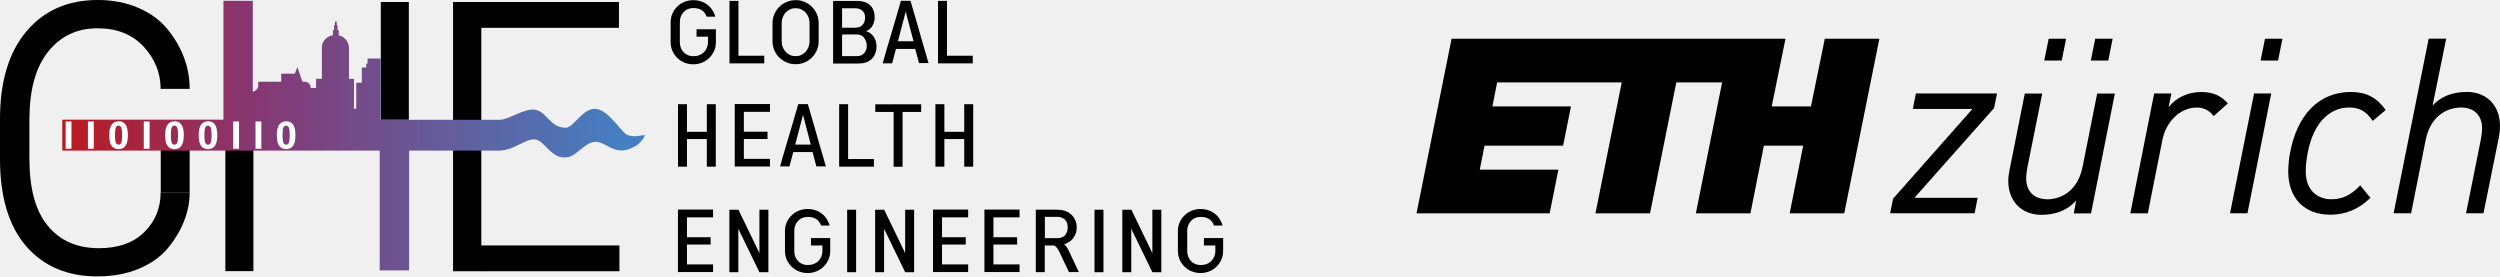
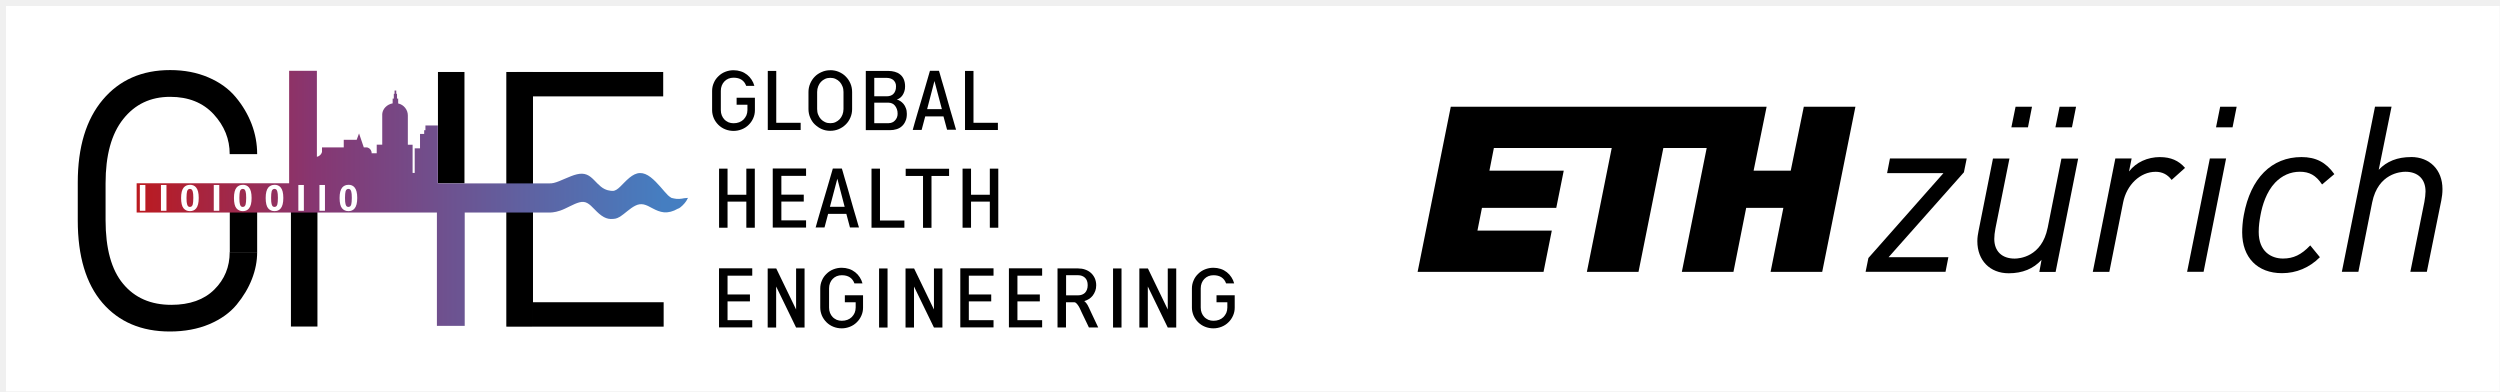
- <svg xmlns="http://www.w3.org/2000/svg" id="Layer_1" data-name="Layer 1" viewBox="0 0 471.9 52.17">
-   <defs>
-     <style>
+ <svg xmlns="http://www.w3.org/2000/svg" id="Layer_1" data-name="Layer 1" viewBox="0 0 498.9 78.17" version="1.1" width="498.9" height="78.17">
+   <defs id="defs3">
+     <style id="style1">
      .cls-1 {
        fill: url(#linear-gradient);
      }

      .cls-1, .cls-2, .cls-3 {
        stroke-width: 0px;
      }

      .cls-4 {
        isolation: isolate;
      }

      .cls-3 {
        fill: #fff;
      }
    </style>
-     <linearGradient id="linear-gradient" x1="556.59" y1="281.84" x2="1188.65" y2="281.84" gradientTransform="translate(-85.15 -256.24) scale(.17 1)" gradientUnits="userSpaceOnUse">
-       <stop offset="0" stop-color="#bf181a" />
-       <stop offset=".35" stop-color="#873671" />
-       <stop offset="1" stop-color="#457ec1" />
+     <linearGradient id="linear-gradient" x1="556.59" y1="281.84" x2="1188.65" y2="281.84" gradientTransform="matrix(0.17,0,0,1,-85.15,-256.24)" gradientUnits="userSpaceOnUse">
+       <stop offset="0" stop-color="#bf181a" id="stop1" />
+       <stop offset=".35" stop-color="#873671" id="stop2" />
+       <stop offset="1" stop-color="#457ec1" id="stop3" />
    </linearGradient>
  </defs>
-   <g>
-     <g>
-       <path class="cls-2" d="M393.11,31.48c-1.18,5.84-5.69,6.14-6.58,6.14-2.55,0-4.07-1.47-4.07-3.93,0-.56.08-1.33.23-2.09l2.79-13.9v-.05s-3.28,0-3.28,0l-2.84,14.25-.04.2c-.12.64-.24,1.25-.24,2.05,0,3.83,2.51,6.4,6.26,6.4,2.74,0,4.94-.9,6.55-2.68l-.43,2.35v.06s3.24,0,3.24,0l4.49-22.57v-.05s-3.33,0-3.33,0l-2.75,13.84Z" />
-       <path class="cls-2" d="M415.57,17.36c-2.55,0-4.8,1.04-6.22,2.87l.51-2.54v-.05s-3.24,0-3.24,0l-4.49,22.57v.06s3.29,0,3.29,0l2.75-13.84c.7-3.55,3.43-6.13,6.49-6.13,1.31,0,2.35.52,3.16,1.58l.03.04,2.68-2.4-.03-.03c-1.24-1.43-2.85-2.12-4.93-2.12Z" />
-       <polygon class="cls-2" points="361.08 20.51 361.08 20.56 372.32 20.56 357.35 37.49 357.34 37.5 356.78 40.26 372.73 40.26 373.3 37.34 361.37 37.34 376.39 20.41 376.4 20.4 376.96 17.64 361.64 17.64 361.08 20.51" />
-       <polygon class="cls-2" points="420.95 40.21 420.93 40.26 424.23 40.26 428.72 17.64 425.48 17.64 420.95 40.21" />
-       <path class="cls-2" d="M465.63,17.36c-2.71,0-4.83.83-6.45,2.54l2.56-12.6h-3.3l-6.62,32.96h3.3l2.75-13.84c1.18-5.84,5.73-6.13,6.63-6.13,2.52,0,4.02,1.47,4.02,3.93,0,.56-.09,1.32-.23,2.09l-2.8,13.95h3.29l2.89-14.26c.14-.76.23-1.4.23-2.25,0-3.83-2.53-6.4-6.27-6.4Z" />
-       <path class="cls-2" d="M443.78,17.36c-5.98,0-10.17,4.21-11.52,11.55-.24,1.23-.33,2.6-.33,3.48,0,5.02,3.05,8.14,7.95,8.14,2.85,0,5.46-1.09,7.53-3.16l.03-.03-1.9-2.32-.03-.04-.03.04c-1.75,1.84-3.32,2.59-5.41,2.59-2.34,0-4.84-1.39-4.84-5.3,0-1.22.15-2.24.36-3.38.35-1.92,1.15-4.6,2.91-6.46,1.4-1.45,3.07-2.18,4.95-2.18s3.19.7,4.39,2.49l.03.05,2.42-2.04.03-.03-.03-.04c-1.65-2.32-3.67-3.36-6.53-3.36Z" />
-       <polygon class="cls-2" points="426.71 11.43 430.01 11.43 430.83 7.31 427.54 7.31 426.71 11.43" />
-       <polygon class="cls-2" points="394.66 11.43 397.96 11.43 398.78 7.31 395.5 7.31 394.66 11.43" />
-       <polygon class="cls-2" points="385.87 11.43 389.18 11.43 389.99 7.31 386.71 7.31 385.87 11.43" />
+   <rect style="fill:#ffffff;stroke:#ffffff;stroke-width:3.906" id="rect47" width="493.735" height="72.99" x="3.15" y="3.15" />
+   <g id="g9" transform="translate(15.5187,13.98415)">
+     <g id="g8">
+       <path class="cls-2" d="m 393.11,31.48 c -1.18,5.84 -5.69,6.14 -6.58,6.14 -2.55,0 -4.07,-1.47 -4.07,-3.93 0,-0.56 0.08,-1.33 0.23,-2.09 l 2.79,-13.9 v -0.05 c 0,0 -3.28,0 -3.28,0 l -2.84,14.25 -0.04,0.2 c -0.12,0.64 -0.24,1.25 -0.24,2.05 0,3.83 2.51,6.4 6.26,6.4 2.74,0 4.94,-0.9 6.55,-2.68 l -0.43,2.35 v 0.06 c 0,0 3.24,0 3.24,0 l 4.49,-22.57 v -0.05 c 0,0 -3.33,0 -3.33,0 l -2.75,13.84 z" id="path3" style="stroke-width:0px" />
+       <path class="cls-2" d="m 415.57,17.36 c -2.55,0 -4.8,1.04 -6.22,2.87 l 0.51,-2.54 v -0.05 c 0,0 -3.24,0 -3.24,0 l -4.49,22.57 v 0.06 c 0,0 3.29,0 3.29,0 l 2.75,-13.84 c 0.7,-3.55 3.43,-6.13 6.49,-6.13 1.31,0 2.35,0.52 3.16,1.58 l 0.03,0.04 2.68,-2.4 -0.03,-0.03 c -1.24,-1.43 -2.85,-2.12 -4.93,-2.12 z" id="path4" style="stroke-width:0px" />
+       <polygon class="cls-2" points="376.39,20.41 376.4,20.4 376.96,17.64 361.64,17.64 361.08,20.51 361.08,20.56 372.32,20.56 357.35,37.49 357.34,37.5 356.78,40.26 372.73,40.26 373.3,37.34 361.37,37.34 " id="polygon4" style="stroke-width:0px" />
+       <polygon class="cls-2" points="424.23,40.26 428.72,17.64 425.48,17.64 420.95,40.21 420.93,40.26 " id="polygon5" style="stroke-width:0px" />
+       <path class="cls-2" d="m 465.63,17.36 c -2.71,0 -4.83,0.83 -6.45,2.54 l 2.56,-12.6 h -3.3 l -6.62,32.96 h 3.3 l 2.75,-13.84 c 1.18,-5.84 5.73,-6.13 6.63,-6.13 2.52,0 4.02,1.47 4.02,3.93 0,0.56 -0.09,1.32 -0.23,2.09 l -2.8,13.95 h 3.29 L 471.67,26 c 0.14,-0.76 0.23,-1.4 0.23,-2.25 0,-3.83 -2.53,-6.4 -6.27,-6.4 z" id="path5" style="stroke-width:0px" />
+       <path class="cls-2" d="m 443.78,17.36 c -5.98,0 -10.17,4.21 -11.52,11.55 -0.24,1.23 -0.33,2.6 -0.33,3.48 0,5.02 3.05,8.14 7.95,8.14 2.85,0 5.46,-1.09 7.53,-3.16 l 0.03,-0.03 -1.9,-2.32 -0.03,-0.04 -0.03,0.04 c -1.75,1.84 -3.32,2.59 -5.41,2.59 -2.34,0 -4.84,-1.39 -4.84,-5.3 0,-1.22 0.15,-2.24 0.36,-3.38 0.35,-1.92 1.15,-4.6 2.91,-6.46 1.4,-1.45 3.07,-2.18 4.95,-2.18 1.88,0 3.19,0.7 4.39,2.49 l 0.03,0.05 2.42,-2.04 0.03,-0.03 -0.03,-0.04 c -1.65,-2.32 -3.67,-3.36 -6.53,-3.36 z" id="path6" style="stroke-width:0px" />
+       <polygon class="cls-2" points="430.01,11.43 430.83,7.31 427.54,7.31 426.71,11.43 " id="polygon6" style="stroke-width:0px" />
+       <polygon class="cls-2" points="397.96,11.43 398.78,7.31 395.5,7.31 394.66,11.43 " id="polygon7" style="stroke-width:0px" />
+       <polygon class="cls-2" points="389.18,11.43 389.99,7.31 386.71,7.31 385.87,11.43 " id="polygon8" style="stroke-width:0px" />
    </g>
-     <polygon class="cls-2" points="341.84 20.08 334.43 20.08 337.03 7.31 274 7.31 267.38 40.27 292.51 40.27 294.16 32.03 279.32 32.03 280.22 27.5 295.05 27.5 296.54 20.08 281.71 20.08 282.6 15.55 306.12 15.55 301.16 40.27 311.46 40.27 316.42 15.55 325.07 15.55 320.11 40.27 330.41 40.27 332.95 27.5 340.37 27.5 337.82 40.27 348.12 40.27 354.75 7.31 344.45 7.31 341.84 20.08" />
+     <polygon class="cls-2" points="295.05,27.5 296.54,20.08 281.71,20.08 282.6,15.55 306.12,15.55 301.16,40.27 311.46,40.27 316.42,15.55 325.07,15.55 320.11,40.27 330.41,40.27 332.95,27.5 340.37,27.5 337.82,40.27 348.12,40.27 354.75,7.31 344.45,7.31 341.84,20.08 334.43,20.08 337.03,7.31 274,7.31 267.38,40.27 292.51,40.27 294.16,32.03 279.32,32.03 280.22,27.5 " id="polygon9" style="stroke-width:0px" />
  </g>
-   <g>
-     <g class="cls-4">
-       <path class="cls-2" d="M135.13,5.53v2.48c0,.57-.11,1.1-.34,1.61s-.53.95-.91,1.31c-.38.38-.83.68-1.36.89s-1.08.32-1.65.32-1.16-.11-1.67-.32c-.53-.21-.97-.51-1.36-.89-.38-.38-.68-.8-.91-1.31-.21-.51-.34-1.04-.34-1.61v-3.85c0-.57.11-1.1.34-1.61.21-.51.53-.95.91-1.31.38-.38.83-.68,1.36-.89s1.08-.32,1.67-.32c.51,0,1,.08,1.46.23.47.15.87.38,1.23.66s.66.61.91,1c.25.38.44.8.55,1.23h-1.63c-.19-.53-.49-.93-.91-1.21-.42-.28-.95-.42-1.61-.42-.36,0-.7.06-1.02.19-.32.13-.57.32-.8.55s-.4.51-.53.83-.19.68-.19,1.06v3.83c0,.38.06.74.19,1.06.13.32.3.59.53.83s.51.4.8.55c.32.13.66.19,1.02.19.4,0,.78-.06,1.12-.19s.64-.32.87-.55.42-.51.57-.83c.13-.32.21-.68.21-1.06v-1.06h-2.16v-1.4h3.64v.02Z" />
+   <g id="g47" transform="translate(15.5187,13.98415)">
+     <g class="cls-4" id="g10" style="isolation:isolate">
+       <path class="cls-2" d="m 135.13,5.53 v 2.48 c 0,0.57 -0.11,1.1 -0.34,1.61 -0.23,0.51 -0.53,0.95 -0.91,1.31 -0.38,0.38 -0.83,0.68 -1.36,0.89 -0.53,0.21 -1.08,0.32 -1.65,0.32 -0.57,0 -1.16,-0.11 -1.67,-0.32 -0.53,-0.21 -0.97,-0.51 -1.36,-0.89 -0.38,-0.38 -0.68,-0.8 -0.91,-1.31 -0.21,-0.51 -0.34,-1.04 -0.34,-1.61 V 4.16 c 0,-0.57 0.11,-1.1 0.34,-1.61 0.21,-0.51 0.53,-0.95 0.91,-1.31 0.38,-0.38 0.83,-0.68 1.36,-0.89 0.53,-0.21 1.08,-0.32 1.67,-0.32 0.51,0 1,0.08 1.46,0.23 0.47,0.15 0.87,0.38 1.23,0.66 0.36,0.28 0.66,0.61 0.91,1 0.25,0.38 0.44,0.8 0.55,1.23 h -1.63 c -0.19,-0.53 -0.49,-0.93 -0.91,-1.21 -0.42,-0.28 -0.95,-0.42 -1.61,-0.42 -0.36,0 -0.7,0.06 -1.02,0.19 -0.32,0.13 -0.57,0.32 -0.8,0.55 -0.23,0.23 -0.4,0.51 -0.53,0.83 -0.13,0.32 -0.19,0.68 -0.19,1.06 v 3.83 c 0,0.38 0.06,0.74 0.19,1.06 0.13,0.32 0.3,0.59 0.53,0.83 0.23,0.24 0.51,0.4 0.8,0.55 0.32,0.13 0.66,0.19 1.02,0.19 0.4,0 0.78,-0.06 1.12,-0.19 0.34,-0.13 0.64,-0.32 0.87,-0.55 0.23,-0.23 0.42,-0.51 0.57,-0.83 0.13,-0.32 0.21,-0.68 0.21,-1.06 V 6.92 h -2.16 v -1.4 h 3.64 v 0.02 z" id="path9" style="stroke-width:0px" />
    </g>
-     <g class="cls-4">
-       <path class="cls-2" d="M144.26,10.52v1.44h-6.56V.17h1.69v10.35h4.87Z" />
+     <g class="cls-4" id="g11" style="isolation:isolate">
+       <path class="cls-2" d="m 144.26,10.52 v 1.44 H 137.7 V 0.17 h 1.69 v 10.35 z" id="path10" style="stroke-width:0px" />
    </g>
-     <g class="cls-4">
-       <path class="cls-2" d="M150.16.02c.61,0,1.19.11,1.72.34s1,.53,1.38.93c.4.4.7.85.93,1.38.23.53.34,1.1.34,1.72v3.39c0,.59-.11,1.16-.34,1.69s-.53,1-.93,1.38c-.4.4-.85.7-1.38.93s-1.1.34-1.72.34-1.16-.11-1.69-.34-.97-.55-1.38-.93-.7-.85-.93-1.38c-.23-.53-.34-1.1-.34-1.69v-3.39c0-.59.11-1.16.34-1.69s.53-1,.91-1.38c.38-.4.85-.7,1.38-.93.55-.25,1.12-.36,1.72-.36ZM152.81,4.38c0-.42-.06-.8-.21-1.14-.13-.34-.32-.64-.55-.89s-.51-.44-.83-.59c-.32-.15-.68-.21-1.04-.21s-.72.06-1.04.21c-.32.15-.59.34-.83.59-.23.25-.42.55-.55.89s-.21.72-.21,1.14v3.39c0,.42.06.8.21,1.14.13.34.32.64.55.89s.51.44.83.59c.32.15.66.21,1.04.21s.72-.06,1.04-.21.59-.34.83-.59c.23-.25.42-.55.55-.89s.21-.72.21-1.14v-3.39Z" />
-       <path class="cls-2" d="M157.26,11.96V.17h4.49c.47,0,.89.06,1.29.17.4.11.76.28,1.06.53.3.23.55.55.72.93.17.38.28.87.28,1.44,0,.38-.04.72-.15,1.02s-.21.55-.36.76-.32.4-.53.55c-.19.15-.4.25-.61.32.23.04.47.15.7.3.23.15.44.34.64.57s.34.51.47.85c.13.32.19.7.19,1.12,0,.57-.08,1.06-.28,1.46-.17.42-.42.76-.72,1.02-.3.28-.66.47-1.06.59-.4.13-.85.19-1.31.19h-4.81v-.02ZM158.95,1.57v3.66h2.54c.23,0,.44-.04.68-.11.21-.06.4-.19.57-.34s.3-.36.4-.61c.11-.25.15-.55.15-.93,0-.28-.04-.53-.15-.74s-.23-.38-.4-.53c-.17-.13-.36-.23-.57-.3-.21-.06-.44-.11-.68-.11,0,0-2.54,0-2.54,0ZM161.85,10.59c.23,0,.44-.04.66-.13s.4-.21.55-.38c.17-.17.3-.36.4-.59s.15-.49.15-.76c0-.36-.04-.68-.15-.95s-.23-.51-.4-.7c-.17-.19-.34-.34-.55-.42s-.42-.15-.66-.15h-2.9v4.09h2.9Z" />
-       <path class="cls-2" d="M166.62,11.96c.08-.34.23-.83.4-1.44.17-.61.38-1.29.59-2.03s.44-1.52.7-2.35c.23-.83.47-1.61.7-2.37.21-.76.42-1.46.61-2.1s.34-1.14.44-1.52h1.8s.06.21.17.55.23.8.38,1.33.34,1.16.55,1.86.4,1.4.61,2.14.4,1.44.61,2.14c.21.7.38,1.31.55,1.86.15.55.28,1,.38,1.33.11.34.15.53.17.55h-1.8l-.72-2.67h-3.64l-.72,2.71s-1.8,0-1.8,0ZM169.5,7.79h2.94l-1.48-5.61-1.46,5.61Z" />
-       <path class="cls-2" d="M183.62,10.52v1.44h-6.56V.17h1.69v10.35h4.87Z" />
+     <g class="cls-4" id="g14" style="isolation:isolate">
+       <path class="cls-2" d="m 150.16,0.02 c 0.61,0 1.19,0.11 1.72,0.34 0.53,0.23 1,0.53 1.38,0.93 0.4,0.4 0.7,0.85 0.93,1.38 0.23,0.53 0.34,1.1 0.34,1.72 v 3.39 c 0,0.59 -0.11,1.16 -0.34,1.69 -0.23,0.53 -0.53,1 -0.93,1.38 -0.4,0.4 -0.85,0.7 -1.38,0.93 -0.53,0.23 -1.1,0.34 -1.72,0.34 -0.62,0 -1.16,-0.11 -1.69,-0.34 -0.53,-0.23 -0.97,-0.55 -1.38,-0.93 -0.41,-0.38 -0.7,-0.85 -0.93,-1.38 -0.23,-0.53 -0.34,-1.1 -0.34,-1.69 V 4.39 c 0,-0.59 0.11,-1.16 0.34,-1.69 0.23,-0.53 0.53,-1 0.91,-1.38 0.38,-0.4 0.85,-0.7 1.38,-0.93 0.55,-0.25 1.12,-0.36 1.72,-0.36 z m 2.65,4.36 c 0,-0.42 -0.06,-0.8 -0.21,-1.14 -0.13,-0.34 -0.32,-0.64 -0.55,-0.89 -0.23,-0.25 -0.51,-0.44 -0.83,-0.59 -0.32,-0.15 -0.68,-0.21 -1.04,-0.21 -0.36,0 -0.72,0.06 -1.04,0.21 -0.32,0.15 -0.59,0.34 -0.83,0.59 -0.23,0.25 -0.42,0.55 -0.55,0.89 -0.13,0.34 -0.21,0.72 -0.21,1.14 v 3.39 c 0,0.42 0.06,0.8 0.21,1.14 0.13,0.34 0.32,0.64 0.55,0.89 0.23,0.25 0.51,0.44 0.83,0.59 0.32,0.15 0.66,0.21 1.04,0.21 0.38,0 0.72,-0.06 1.04,-0.21 0.32,-0.15 0.59,-0.34 0.83,-0.59 0.23,-0.25 0.42,-0.55 0.55,-0.89 0.13,-0.34 0.21,-0.72 0.21,-1.14 z" id="path11" style="stroke-width:0px" />
+       <path class="cls-2" d="M 157.26,11.96 V 0.17 h 4.49 c 0.47,0 0.89,0.06 1.29,0.17 0.4,0.11 0.76,0.28 1.06,0.53 0.3,0.23 0.55,0.55 0.72,0.93 0.17,0.38 0.28,0.87 0.28,1.44 0,0.38 -0.04,0.72 -0.15,1.02 -0.11,0.3 -0.21,0.55 -0.36,0.76 -0.15,0.21 -0.32,0.4 -0.53,0.55 -0.19,0.15 -0.4,0.25 -0.61,0.32 0.23,0.04 0.47,0.15 0.7,0.3 0.23,0.15 0.44,0.34 0.64,0.57 0.2,0.23 0.34,0.51 0.47,0.85 0.13,0.32 0.19,0.7 0.19,1.12 0,0.57 -0.08,1.06 -0.28,1.46 -0.17,0.42 -0.42,0.76 -0.72,1.02 -0.3,0.28 -0.66,0.47 -1.06,0.59 -0.4,0.13 -0.85,0.19 -1.31,0.19 h -4.81 v -0.02 z m 1.69,-10.39 v 3.66 h 2.54 c 0.23,0 0.44,-0.04 0.68,-0.11 0.21,-0.06 0.4,-0.19 0.57,-0.34 0.17,-0.15 0.3,-0.36 0.4,-0.61 0.11,-0.25 0.15,-0.55 0.15,-0.93 0,-0.28 -0.04,-0.53 -0.15,-0.74 -0.11,-0.21 -0.23,-0.38 -0.4,-0.53 -0.17,-0.13 -0.36,-0.23 -0.57,-0.3 -0.21,-0.06 -0.44,-0.11 -0.68,-0.11 0,0 -2.54,0 -2.54,0 z m 2.9,9.02 c 0.23,0 0.44,-0.04 0.66,-0.13 0.22,-0.09 0.4,-0.21 0.55,-0.38 0.17,-0.17 0.3,-0.36 0.4,-0.59 0.1,-0.23 0.15,-0.49 0.15,-0.76 0,-0.36 -0.04,-0.68 -0.15,-0.95 -0.11,-0.27 -0.23,-0.51 -0.4,-0.7 -0.17,-0.19 -0.34,-0.34 -0.55,-0.42 -0.21,-0.08 -0.42,-0.15 -0.66,-0.15 h -2.9 v 4.09 h 2.9 z" id="path12" style="stroke-width:0px" />
+       <path class="cls-2" d="m 166.62,11.96 c 0.08,-0.34 0.23,-0.83 0.4,-1.44 0.17,-0.61 0.38,-1.29 0.59,-2.03 0.21,-0.74 0.44,-1.52 0.7,-2.35 0.23,-0.83 0.47,-1.61 0.7,-2.37 0.21,-0.76 0.42,-1.46 0.61,-2.1 0.19,-0.64 0.34,-1.14 0.44,-1.52 h 1.8 c 0,0 0.06,0.21 0.17,0.55 0.11,0.34 0.23,0.8 0.38,1.33 0.15,0.53 0.34,1.16 0.55,1.86 0.21,0.7 0.4,1.4 0.61,2.14 0.21,0.74 0.4,1.44 0.61,2.14 0.21,0.7 0.38,1.31 0.55,1.86 0.15,0.55 0.28,1 0.38,1.33 0.11,0.34 0.15,0.53 0.17,0.55 h -1.8 l -0.72,-2.67 h -3.64 l -0.72,2.71 c 0,0 -1.8,0 -1.8,0 z m 2.88,-4.17 h 2.94 l -1.48,-5.61 z" id="path13" style="stroke-width:0px" />
+       <path class="cls-2" d="m 183.62,10.52 v 1.44 h -6.56 V 0.17 h 1.69 v 10.35 z" id="path14" style="stroke-width:0px" />
    </g>
-     <g class="cls-4">
-       <path class="cls-2" d="M129.67,19.67v5.21h3.75v-5.21h1.69v11.79h-1.69v-5.21h-3.75v5.21h-1.69v-11.79h1.69Z" />
-       <path class="cls-2" d="M145.34,19.67v1.44h-4.93v3.75h4.47v1.38h-4.47v3.75h4.93v1.44h-6.65v-11.79h6.65v.04Z" />
-       <path class="cls-2" d="M147.24,31.46c.08-.34.23-.83.4-1.44.17-.61.38-1.29.59-2.03s.44-1.52.7-2.35c.23-.83.47-1.61.7-2.37.21-.76.42-1.46.61-2.1s.34-1.14.44-1.52h1.8s.06.21.17.55.23.8.38,1.33.34,1.16.55,1.86.4,1.4.61,2.14.4,1.44.61,2.14.38,1.31.55,1.86c.15.55.28,1,.38,1.33s.15.53.17.55h-1.8l-.72-2.71h-3.64l-.72,2.71h-1.8v.04ZM150.1,27.29h2.94l-1.46-5.61-1.48,5.61Z" />
+     <g class="cls-4" id="g17" style="isolation:isolate">
+       <path class="cls-2" d="m 129.67,19.67 v 5.21 h 3.75 v -5.21 h 1.69 v 11.79 h -1.69 v -5.21 h -3.75 v 5.21 h -1.69 V 19.67 Z" id="path15" style="stroke-width:0px" />
+       <path class="cls-2" d="m 145.34,19.67 v 1.44 h -4.93 v 3.75 h 4.47 v 1.38 h -4.47 v 3.75 h 4.93 v 1.44 h -6.65 V 19.64 h 6.65 v 0.04 z" id="path16" style="stroke-width:0px" />
+       <path class="cls-2" d="m 147.24,31.46 c 0.08,-0.34 0.23,-0.83 0.4,-1.44 0.17,-0.61 0.38,-1.29 0.59,-2.03 0.21,-0.74 0.44,-1.52 0.7,-2.35 0.23,-0.83 0.47,-1.61 0.7,-2.37 0.21,-0.76 0.42,-1.46 0.61,-2.1 0.19,-0.64 0.34,-1.14 0.44,-1.52 h 1.8 c 0,0 0.06,0.21 0.17,0.55 0.11,0.34 0.23,0.8 0.38,1.33 0.15,0.53 0.34,1.16 0.55,1.86 0.21,0.7 0.4,1.4 0.61,2.14 0.21,0.74 0.4,1.44 0.61,2.14 0.21,0.7 0.38,1.31 0.55,1.86 0.15,0.55 0.28,1 0.38,1.33 0.1,0.33 0.15,0.53 0.17,0.55 h -1.8 l -0.72,-2.71 h -3.64 l -0.72,2.71 h -1.8 v 0.04 z m 2.86,-4.17 h 2.94 l -1.46,-5.61 z" id="path17" style="stroke-width:0px" />
    </g>
-     <g class="cls-4">
-       <path class="cls-2" d="M164.96,30.02v1.44h-6.56v-11.79h1.69v10.35h4.87Z" />
+     <g class="cls-4" id="g18" style="isolation:isolate">
+       <path class="cls-2" d="m 164.96,30.02 v 1.44 H 158.4 V 19.67 h 1.69 v 10.35 z" id="path18" style="stroke-width:0px" />
    </g>
-     <g class="cls-4">
-       <path class="cls-2" d="M165.22,21.13v-1.44h8.66v1.44h-3.51v10.35h-1.69v-10.35h-3.45Z" />
-       <path class="cls-2" d="M178.26,19.67v5.21h3.75v-5.21h1.69v11.79h-1.69v-5.21h-3.75v5.21h-1.69v-11.79h1.69Z" />
+     <g class="cls-4" id="g20" style="isolation:isolate">
+       <path class="cls-2" d="m 165.22,21.13 v -1.44 h 8.66 v 1.44 h -3.51 v 10.35 h -1.69 V 21.13 h -3.45 z" id="path19" style="stroke-width:0px" />
+       <path class="cls-2" d="m 178.26,19.67 v 5.21 h 3.75 v -5.21 h 1.69 v 11.79 h -1.69 v -5.21 h -3.75 v 5.21 h -1.69 V 19.67 Z" id="path20" style="stroke-width:0px" />
    </g>
-     <g class="cls-4">
-       <path class="cls-2" d="M134.6,39.59v1.44h-4.93v3.75h4.47v1.38h-4.47v3.75h4.93v1.44h-6.63v-11.79h6.63v.04Z" />
-       <path class="cls-2" d="M137.67,39.59h1.72l3.96,8.19v-8.19h1.69v11.79h-1.69l-3.98-8.19v8.19h-1.69v-11.79Z" />
-       <path class="cls-2" d="M156.71,44.93v2.48c0,.57-.11,1.1-.34,1.61s-.53.95-.91,1.31c-.38.38-.83.68-1.36.89s-1.08.32-1.65.32-1.16-.11-1.67-.32c-.53-.21-.97-.51-1.36-.89-.38-.38-.68-.8-.91-1.31-.21-.51-.34-1.04-.34-1.61v-3.83c0-.57.11-1.1.34-1.61.21-.51.53-.95.91-1.31.38-.38.83-.68,1.36-.89s1.08-.32,1.67-.32c.51,0,1,.08,1.46.23.47.15.87.38,1.23.66s.66.61.91,1,.44.8.55,1.23h-1.61c-.19-.53-.49-.93-.91-1.21s-.95-.42-1.61-.42c-.36,0-.7.06-1.02.19-.32.13-.57.32-.8.55s-.4.51-.53.83c-.13.32-.19.68-.19,1.06v3.83c0,.38.06.74.19,1.06.13.32.3.59.53.83s.51.4.8.55c.32.13.66.19,1.02.19.4,0,.78-.06,1.12-.19s.64-.32.87-.55.42-.51.57-.83c.13-.32.21-.68.21-1.06v-1.06h-2.16v-1.4h3.62Z" />
-       <path class="cls-2" d="M161.6,39.59v11.79h-1.69v-11.79h1.69Z" />
-       <path class="cls-2" d="M165.18,39.59h1.72l3.96,8.19v-8.19h1.69v11.79h-1.69l-3.98-8.19v8.19h-1.69v-11.79Z" />
-       <path class="cls-2" d="M182.75,39.59v1.44h-4.93v3.75h4.47v1.38h-4.47v3.75h4.93v1.44h-6.63v-11.79h6.63v.04Z" />
-       <path class="cls-2" d="M192.45,39.59v1.44h-4.93v3.75h4.47v1.38h-4.47v3.75h4.93v1.44h-6.63v-11.79h6.63v.04Z" />
-       <path class="cls-2" d="M199.67,39.59c.47,0,.91.06,1.33.21.44.15.83.36,1.14.64.34.28.59.64.8,1.06.19.42.3.91.3,1.44,0,.42-.06.8-.19,1.14s-.3.66-.51.93-.47.51-.76.68c-.3.19-.59.32-.93.42.08.04.23.17.4.38.17.19.36.53.57,1,.15.32.32.7.53,1.14s.4.87.59,1.25c.19.4.34.74.49,1.04.13.3.21.44.21.44h-1.86c-.06-.15-.19-.38-.34-.72s-.32-.68-.51-1.06-.36-.76-.55-1.14c-.17-.38-.32-.7-.44-.95-.11-.21-.21-.4-.34-.57-.11-.15-.21-.28-.34-.4s-.25-.19-.38-.19h-1.67v5.04h-1.69v-11.79h4.15v.02ZM197.23,44.95h2.43c.25,0,.51-.04.74-.13s.42-.21.59-.36c.17-.17.3-.38.4-.64s.15-.55.15-.89c0-.68-.19-1.16-.55-1.5-.36-.32-.8-.49-1.33-.49h-2.43v4h0Z" />
-       <path class="cls-2" d="M208.29,39.59v11.79h-1.69v-11.79h1.69Z" />
-       <path class="cls-2" d="M211.84,39.59h1.72l3.96,8.19v-8.19h1.69v11.79h-1.69l-3.98-8.19v8.19h-1.69v-11.79h0Z" />
-       <path class="cls-2" d="M230.88,44.93v2.48c0,.57-.11,1.1-.34,1.61s-.53.95-.91,1.31c-.38.38-.83.68-1.36.89s-1.08.32-1.65.32-1.16-.11-1.67-.32c-.53-.21-.97-.51-1.36-.89-.38-.38-.68-.8-.91-1.31-.21-.51-.34-1.04-.34-1.61v-3.83c0-.57.11-1.1.34-1.61.21-.51.53-.95.91-1.31.38-.38.83-.68,1.36-.89s1.08-.32,1.67-.32c.51,0,1,.08,1.46.23.47.15.87.38,1.23.66.36.28.66.61.91,1,.25.38.44.8.55,1.23h-1.61c-.19-.53-.49-.93-.91-1.21s-.95-.42-1.61-.42c-.36,0-.7.06-1.02.19-.32.13-.57.32-.8.55s-.4.51-.53.83c-.13.32-.19.68-.19,1.06v3.83c0,.38.06.74.19,1.06s.3.59.53.83.51.4.8.55c.32.13.66.19,1.02.19.4,0,.78-.06,1.12-.19.34-.13.64-.32.87-.55s.42-.51.57-.83c.13-.32.21-.68.21-1.06v-1.06h-2.16v-1.4h3.62Z" />
+     <g class="cls-4" id="g31" style="isolation:isolate">
+       <path class="cls-2" d="m 134.6,39.59 v 1.44 h -4.93 v 3.75 h 4.47 v 1.38 h -4.47 v 3.75 h 4.93 v 1.44 h -6.63 V 39.56 h 6.63 v 0.04 z" id="path21" style="stroke-width:0px" />
+       <path class="cls-2" d="m 137.67,39.59 h 1.72 l 3.96,8.19 v -8.19 h 1.69 v 11.79 h -1.69 l -3.98,-8.19 v 8.19 h -1.69 V 39.59 Z" id="path22" style="stroke-width:0px" />
+       <path class="cls-2" d="m 156.71,44.93 v 2.48 c 0,0.57 -0.11,1.1 -0.34,1.61 -0.23,0.51 -0.53,0.95 -0.91,1.31 -0.38,0.38 -0.83,0.68 -1.36,0.89 -0.53,0.21 -1.08,0.32 -1.65,0.32 -0.57,0 -1.16,-0.11 -1.67,-0.32 -0.53,-0.21 -0.97,-0.51 -1.36,-0.89 -0.38,-0.38 -0.68,-0.8 -0.91,-1.31 -0.21,-0.51 -0.34,-1.04 -0.34,-1.61 v -3.83 c 0,-0.57 0.11,-1.1 0.34,-1.61 0.21,-0.51 0.53,-0.95 0.91,-1.31 0.38,-0.38 0.83,-0.68 1.36,-0.89 0.53,-0.21 1.08,-0.32 1.67,-0.32 0.51,0 1,0.08 1.46,0.23 0.47,0.15 0.87,0.38 1.23,0.66 0.36,0.28 0.66,0.61 0.91,1 0.25,0.39 0.44,0.8 0.55,1.23 h -1.61 c -0.19,-0.53 -0.49,-0.93 -0.91,-1.21 -0.42,-0.28 -0.95,-0.42 -1.61,-0.42 -0.36,0 -0.7,0.06 -1.02,0.19 -0.32,0.13 -0.57,0.32 -0.8,0.55 -0.23,0.23 -0.4,0.51 -0.53,0.83 -0.13,0.32 -0.19,0.68 -0.19,1.06 v 3.83 c 0,0.38 0.06,0.74 0.19,1.06 0.13,0.32 0.3,0.59 0.53,0.83 0.23,0.24 0.51,0.4 0.8,0.55 0.32,0.13 0.66,0.19 1.02,0.19 0.4,0 0.78,-0.06 1.12,-0.19 0.34,-0.13 0.64,-0.32 0.87,-0.55 0.23,-0.23 0.42,-0.51 0.57,-0.83 0.13,-0.32 0.21,-0.68 0.21,-1.06 v -1.06 h -2.16 v -1.4 h 3.62 z" id="path23" style="stroke-width:0px" />
+       <path class="cls-2" d="m 161.6,39.59 v 11.79 h -1.69 V 39.59 Z" id="path24" style="stroke-width:0px" />
+       <path class="cls-2" d="m 165.18,39.59 h 1.72 l 3.96,8.19 v -8.19 h 1.69 v 11.79 h -1.69 l -3.98,-8.19 v 8.19 h -1.69 V 39.59 Z" id="path25" style="stroke-width:0px" />
+       <path class="cls-2" d="m 182.75,39.59 v 1.44 h -4.93 v 3.75 h 4.47 v 1.38 h -4.47 v 3.75 h 4.93 v 1.44 h -6.63 V 39.56 h 6.63 v 0.04 z" id="path26" style="stroke-width:0px" />
+       <path class="cls-2" d="m 192.45,39.59 v 1.44 h -4.93 v 3.75 h 4.47 v 1.38 h -4.47 v 3.75 h 4.93 v 1.44 h -6.63 V 39.56 h 6.63 v 0.04 z" id="path27" style="stroke-width:0px" />
+       <path class="cls-2" d="m 199.67,39.59 c 0.47,0 0.91,0.06 1.33,0.21 0.44,0.15 0.83,0.36 1.14,0.64 0.34,0.28 0.59,0.64 0.8,1.06 0.19,0.42 0.3,0.91 0.3,1.44 0,0.42 -0.06,0.8 -0.19,1.14 -0.13,0.34 -0.3,0.66 -0.51,0.93 -0.21,0.27 -0.47,0.51 -0.76,0.68 -0.3,0.19 -0.59,0.32 -0.93,0.42 0.08,0.04 0.23,0.17 0.4,0.38 0.17,0.19 0.36,0.53 0.57,1 0.15,0.32 0.32,0.7 0.53,1.14 0.21,0.44 0.4,0.87 0.59,1.25 0.19,0.4 0.34,0.74 0.49,1.04 0.13,0.3 0.21,0.44 0.21,0.44 h -1.86 c -0.06,-0.15 -0.19,-0.38 -0.34,-0.72 -0.15,-0.34 -0.32,-0.68 -0.51,-1.06 -0.19,-0.38 -0.36,-0.76 -0.55,-1.14 -0.17,-0.38 -0.32,-0.7 -0.44,-0.95 -0.11,-0.21 -0.21,-0.4 -0.34,-0.57 -0.11,-0.15 -0.21,-0.28 -0.34,-0.4 -0.13,-0.12 -0.25,-0.19 -0.38,-0.19 h -1.67 v 5.04 h -1.69 V 39.58 h 4.15 v 0.02 z m -2.44,5.36 h 2.43 c 0.25,0 0.51,-0.04 0.74,-0.13 0.23,-0.09 0.42,-0.21 0.59,-0.36 0.17,-0.17 0.3,-0.38 0.4,-0.64 0.1,-0.26 0.15,-0.55 0.15,-0.89 0,-0.68 -0.19,-1.16 -0.55,-1.5 -0.36,-0.32 -0.8,-0.49 -1.33,-0.49 h -2.43 v 4 0 z" id="path28" style="stroke-width:0px" />
+       <path class="cls-2" d="M 208.29,39.59 V 51.38 H 206.6 V 39.59 Z" id="path29" style="stroke-width:0px" />
+       <path class="cls-2" d="m 211.84,39.59 h 1.72 l 3.96,8.19 v -8.19 h 1.69 v 11.79 h -1.69 l -3.98,-8.19 v 8.19 h -1.69 v -11.79 0 z" id="path30" style="stroke-width:0px" />
+       <path class="cls-2" d="m 230.88,44.93 v 2.48 c 0,0.57 -0.11,1.1 -0.34,1.61 -0.23,0.51 -0.53,0.95 -0.91,1.31 -0.38,0.38 -0.83,0.68 -1.36,0.89 -0.53,0.21 -1.08,0.32 -1.65,0.32 -0.57,0 -1.16,-0.11 -1.67,-0.32 -0.53,-0.21 -0.97,-0.51 -1.36,-0.89 -0.38,-0.38 -0.68,-0.8 -0.91,-1.31 -0.21,-0.51 -0.34,-1.04 -0.34,-1.61 v -3.83 c 0,-0.57 0.11,-1.1 0.34,-1.61 0.21,-0.51 0.53,-0.95 0.91,-1.31 0.38,-0.38 0.83,-0.68 1.36,-0.89 0.53,-0.21 1.08,-0.32 1.67,-0.32 0.51,0 1,0.08 1.46,0.23 0.47,0.15 0.87,0.38 1.23,0.66 0.36,0.28 0.66,0.61 0.91,1 0.25,0.38 0.44,0.8 0.55,1.23 h -1.61 c -0.19,-0.53 -0.49,-0.93 -0.91,-1.21 -0.42,-0.28 -0.95,-0.42 -1.61,-0.42 -0.36,0 -0.7,0.06 -1.02,0.19 -0.32,0.13 -0.57,0.32 -0.8,0.55 -0.23,0.23 -0.4,0.51 -0.53,0.83 -0.13,0.32 -0.19,0.68 -0.19,1.06 v 3.83 c 0,0.38 0.06,0.74 0.19,1.06 0.13,0.32 0.3,0.59 0.53,0.83 0.23,0.24 0.51,0.4 0.8,0.55 0.32,0.13 0.66,0.19 1.02,0.19 0.4,0 0.78,-0.06 1.12,-0.19 0.34,-0.13 0.64,-0.32 0.87,-0.55 0.23,-0.23 0.42,-0.51 0.57,-0.83 0.13,-0.32 0.21,-0.68 0.21,-1.06 v -1.06 h -2.16 v -1.4 h 3.62 z" id="path31" style="stroke-width:0px" />
    </g>
-     <g class="cls-4">
-       <path class="cls-2" d="M5.55,22.59v7.35c0,5.67,1.16,9.91,3.49,12.7,2.33,2.82,5.55,4.21,9.63,4.21,3.66,0,6.54-1.02,8.58-3.05,2.05-2.03,3.07-4.53,3.07-7.47h5.48c0,1.78-.34,3.56-1.04,5.36-.7,1.8-1.72,3.51-3.05,5.12-1.33,1.61-3.15,2.92-5.46,3.9-2.31.97-4.93,1.46-7.88,1.46-5.67,0-10.16-1.91-13.45-5.72C1.65,42.64,0,37.16,0,30.02v-7.58C0,15.37,1.67,9.85,5,5.91,8.32,1.97,12.81,0,18.44,0c2.82,0,5.36.49,7.62,1.46,2.27.97,4.09,2.29,5.46,3.94,1.38,1.65,2.43,3.43,3.18,5.38.74,1.95,1.1,3.94,1.1,5.99h-5.48c0-2.99-1.06-5.63-3.2-7.96-2.14-2.31-5.04-3.47-8.68-3.47-3.92,0-7.03,1.48-9.38,4.45-2.35,2.96-3.51,7.22-3.51,12.81Z" />
+     <g class="cls-4" id="g32" style="isolation:isolate">
+       <path class="cls-2" d="m 5.55,22.59 v 7.35 c 0,5.67 1.16,9.91 3.49,12.7 2.33,2.82 5.55,4.21 9.63,4.21 3.66,0 6.54,-1.02 8.58,-3.05 2.05,-2.03 3.07,-4.53 3.07,-7.47 h 5.48 c 0,1.78 -0.34,3.56 -1.04,5.36 -0.7,1.8 -1.72,3.51 -3.05,5.12 -1.33,1.61 -3.15,2.92 -5.46,3.9 -2.31,0.97 -4.93,1.46 -7.88,1.46 C 12.7,52.17 8.21,50.26 4.92,46.45 1.65,42.64 0,37.16 0,30.02 V 22.44 C 0,15.37 1.67,9.85 5,5.91 8.32,1.97 12.81,0 18.44,0 c 2.82,0 5.36,0.49 7.62,1.46 2.27,0.97 4.09,2.29 5.46,3.94 1.38,1.65 2.43,3.43 3.18,5.38 0.74,1.95 1.1,3.94 1.1,5.99 h -5.48 c 0,-2.99 -1.06,-5.63 -3.2,-7.96 C 24.98,6.5 22.08,5.34 18.44,5.34 14.52,5.34 11.41,6.82 9.06,9.79 6.71,12.75 5.55,17.01 5.55,22.6 Z" id="path32" style="stroke-width:0px" />
    </g>
-     <g class="cls-4">
-       <path class="cls-2" d="M90.84,51.09h-5.12V.97h5.12v50.12Z" />
+     <g class="cls-4" id="g33" style="isolation:isolate">
+       <path class="cls-2" d="M 90.84,51.09 H 85.72 V 0.97 h 5.12 z" id="path33" style="stroke-width:0px" />
    </g>
-     <rect class="cls-2" x="85.52" y=".38" width="5.29" height="50.82" />
-     <rect class="cls-2" x="87.55" y=".38" width="29.28" height="4.87" />
-     <rect class="cls-2" x="90.79" y="46.33" width="26.13" height="4.87" />
-     <rect class="cls-2" x="71.88" y=".38" width="5.29" height="22.23" />
-     <rect class="cls-2" x="42.54" y="28.31" width="5.29" height="22.87" />
-     <rect class="cls-2" x="30.34" y="28.31" width="5.46" height="8.05" />
+     <rect class="cls-2" x="85.52" y="0.38" width="5.29" height="50.82" id="rect33" style="stroke-width:0px" />
+     <rect class="cls-2" x="87.55" y="0.38" width="29.28" height="4.87" id="rect34" style="stroke-width:0px" />
+     <rect class="cls-2" x="90.79" y="46.33" width="26.13" height="4.87" id="rect35" style="stroke-width:0px" />
+     <rect class="cls-2" x="71.88" y="0.38" width="5.29" height="22.23" id="rect36" style="stroke-width:0px" />
+     <rect class="cls-2" x="42.54" y="28.31" width="5.29" height="22.87" id="rect37" style="stroke-width:0px" />
+     <rect class="cls-2" x="30.34" y="28.31" width="5.46" height="8.05" id="rect38" style="stroke-width:0px" />
    <g id="g215">
-       <path id="rect2970" class="cls-1" d="M42.18.17v22.42H11.75v5.84h59.92v22.61h5.55v-22.61h16.9c.15,0,.97.02,2.14-.38,1.25-.42,2.69-1.36,3.83-1.65,1.27-.34,1.93.23,3.09,1.44.53.55,1.12,1.12,1.82,1.5.57.3,1.16.44,1.84.36,0,0,.19,0,.47-.06h.02c.23-.06.55-.17.91-.4.85-.53,1.95-1.65,3.03-2.18.55-.28,1.08-.36,1.65-.25.59.13,1.12.42,1.82.8.68.36,1.42.7,2.27.78.85.06,1.76-.15,2.77-.74.04-.02.08-.04.13-.04,0,0,.13-.04.36-.23.25-.19.57-.49.85-.83.28-.34.4-.55.47-.7s.06-.17.21-.34c0,0-.15,0-.38.02-.32.02-.49.06-.89.13-.36.04-.68.08-1.04.04-.32-.02-.64-.11-1-.19-.19-.11-.42-.25-.72-.53-.8-.78-2.05-2.52-3.45-3.6-.72-.55-1.42-.85-2.14-.83-.74.02-1.4.38-2.08.93-1.44,1.19-2.37,2.71-3.41,2.63h0c-.08,0-.17,0-.32-.02-.36-.04-.8-.13-1.29-.38s-.91-.61-1.38-1.08c-.44-.44-.89-.95-1.36-1.31-.49-.38-1.02-.61-1.67-.64-.66-.02-1.4.17-2.22.49-1.72.66-3.24,1.55-4.4,1.44h-22.19v-11.56h-2.48v.95h-.25v.74h-.83v2.88h-1.06v4.91h-.42v-5.63h-.95v-5.87c0-1.08-.78-2.12-1.93-2.37v-.97h-.23v-.95h-.15v-.66h-.34v.66h-.15v.95h-.23v.95c-1.12.21-1.99,1.06-2.08,2.12h0v6.12h-1.1v1.72h-1.02v-.21s-.02-.06-.02-.08c-.02-.04-.02-.08-.04-.11-.02-.04-.02-.06-.04-.11s-.04-.06-.06-.11c-.02-.04-.04-.06-.06-.11-.02-.02-.04-.06-.08-.08-.02-.02-.06-.06-.08-.08-.02-.02-.06-.04-.08-.08-.02-.02-.06-.04-.11-.06s-.06-.04-.11-.06-.06-.04-.11-.04c-.04-.02-.06-.02-.11-.04h-.66c-.17-.47-.64-1.86-.95-2.79l-.47,1.27h-2.58v1.52h-4.34v.93c-.15.49-.53.85-1.02.95V.15h-5.55v.02Z" />
+       <path id="rect2970" class="cls-1" d="M 42.18,0.17 V 22.59 H 11.75 v 5.84 h 59.92 v 22.61 h 5.55 V 28.43 h 16.9 c 0.15,0 0.97,0.02 2.14,-0.38 1.25,-0.42 2.69,-1.36 3.83,-1.65 1.27,-0.34 1.93,0.23 3.09,1.44 0.53,0.55 1.12,1.12 1.82,1.5 0.57,0.3 1.16,0.44 1.84,0.36 0,0 0.19,0 0.47,-0.06 h 0.02 c 0.23,-0.06 0.55,-0.17 0.91,-0.4 0.85,-0.53 1.95,-1.65 3.03,-2.18 0.55,-0.28 1.08,-0.36 1.65,-0.25 0.59,0.13 1.12,0.42 1.82,0.8 0.68,0.36 1.42,0.7 2.27,0.78 0.85,0.06 1.76,-0.15 2.77,-0.74 0.04,-0.02 0.08,-0.04 0.13,-0.04 0,0 0.13,-0.04 0.36,-0.23 0.25,-0.19 0.57,-0.49 0.85,-0.83 0.28,-0.34 0.4,-0.55 0.47,-0.7 0.07,-0.15 0.06,-0.17 0.21,-0.34 0,0 -0.15,0 -0.38,0.02 -0.32,0.02 -0.49,0.06 -0.89,0.13 -0.36,0.04 -0.68,0.08 -1.04,0.04 -0.32,-0.02 -0.64,-0.11 -1,-0.19 -0.19,-0.11 -0.42,-0.25 -0.72,-0.53 -0.8,-0.78 -2.05,-2.52 -3.45,-3.6 -0.72,-0.55 -1.42,-0.85 -2.14,-0.83 -0.74,0.02 -1.4,0.38 -2.08,0.93 -1.44,1.19 -2.37,2.71 -3.41,2.63 v 0 c -0.08,0 -0.17,0 -0.32,-0.02 -0.36,-0.04 -0.8,-0.13 -1.29,-0.38 -0.49,-0.25 -0.91,-0.61 -1.38,-1.08 -0.44,-0.44 -0.89,-0.95 -1.36,-1.31 -0.49,-0.38 -1.02,-0.61 -1.67,-0.64 -0.66,-0.02 -1.4,0.17 -2.22,0.49 -1.72,0.66 -3.24,1.55 -4.4,1.44 H 71.86 V 11.05 H 69.38 V 12 h -0.25 v 0.74 H 68.3 v 2.88 h -1.06 v 4.91 H 66.82 V 14.9 H 65.87 V 9.03 c 0,-1.08 -0.78,-2.12 -1.93,-2.37 V 5.69 H 63.71 V 4.74 H 63.56 V 4.08 H 63.22 V 4.74 H 63.07 V 5.69 H 62.84 V 6.64 C 61.72,6.85 60.85,7.7 60.76,8.76 v 0 6.12 h -1.1 v 1.72 h -1.02 v -0.21 c 0,0 -0.02,-0.06 -0.02,-0.08 C 58.6,16.27 58.6,16.23 58.58,16.2 58.56,16.16 58.56,16.14 58.54,16.09 58.52,16.04 58.5,16.03 58.48,15.98 58.46,15.94 58.44,15.92 58.42,15.87 58.4,15.85 58.38,15.81 58.34,15.79 58.32,15.77 58.28,15.73 58.26,15.71 58.24,15.69 58.2,15.67 58.18,15.63 58.16,15.61 58.12,15.59 58.07,15.57 58.02,15.55 58.01,15.53 57.96,15.51 57.91,15.49 57.9,15.47 57.85,15.47 57.81,15.45 57.79,15.45 57.74,15.43 h -0.66 c -0.17,-0.47 -0.64,-1.86 -0.95,-2.79 l -0.47,1.27 h -2.58 v 1.52 h -4.34 v 0.93 c -0.15,0.49 -0.53,0.85 -1.02,0.95 V 0.15 h -5.55 v 0.02 z" style="fill:url(#linear-gradient);stroke-width:0px" />
    </g>
-     <g class="cls-4">
-       <path class="cls-3" d="M12.39,28.08v-5.15h1.1v5.15h-1.1Z" />
-       <path class="cls-3" d="M16.6,28.08v-5.15h1.1v5.15h-1.1Z" />
-       <path class="cls-3" d="M22.38,22.89c.53,0,.93.17,1.23.53.36.42.53,1.12.53,2.1s-.17,1.67-.53,2.1c-.3.36-.7.53-1.23.53s-.95-.19-1.27-.57-.49-1.08-.49-2.05.17-1.67.53-2.1c.3-.34.7-.53,1.23-.53ZM22.38,23.71c-.13,0-.23.04-.34.11-.11.08-.17.21-.23.4-.06.25-.11.68-.11,1.29s.04,1.02.11,1.25c.06.23.15.38.23.44.11.08.21.11.34.11s.23-.04.34-.11c.11-.08.17-.21.23-.4.06-.25.11-.68.11-1.29s-.04-1.02-.11-1.25c-.06-.23-.15-.38-.23-.44s-.21-.11-.34-.11Z" />
-       <path class="cls-3" d="M27.14,28.08v-5.15h1.1v5.15h-1.1Z" />
-       <path class="cls-3" d="M32.93,22.89c.53,0,.93.17,1.23.53.36.42.53,1.12.53,2.1s-.17,1.67-.53,2.1c-.3.36-.7.53-1.23.53s-.95-.19-1.27-.57-.49-1.08-.49-2.05.17-1.67.53-2.1c.3-.34.7-.53,1.23-.53ZM32.93,23.71c-.13,0-.23.04-.34.11-.11.08-.17.21-.23.4-.06.25-.11.68-.11,1.29s.04,1.02.11,1.25c.06.23.15.38.23.44.11.08.21.11.34.11s.23-.04.34-.11c.11-.08.17-.21.23-.4.06-.25.11-.68.11-1.29s-.04-1.02-.11-1.25c-.06-.23-.15-.38-.23-.44s-.21-.11-.34-.11Z" />
-       <path class="cls-3" d="M39.26,22.89c.53,0,.93.17,1.23.53.36.42.53,1.12.53,2.1s-.17,1.67-.53,2.1c-.3.36-.7.53-1.23.53s-.95-.19-1.27-.57-.49-1.08-.49-2.05.17-1.67.53-2.1c.3-.34.7-.53,1.23-.53ZM39.26,23.71c-.13,0-.23.04-.34.11-.11.08-.17.21-.23.4-.06.25-.11.68-.11,1.29s.04,1.02.11,1.25c.06.23.15.38.23.44.11.08.21.11.34.11s.23-.04.34-.11c.11-.08.17-.21.23-.4.06-.25.11-.68.11-1.29s-.04-1.02-.11-1.25c-.06-.23-.15-.38-.23-.44-.11-.06-.21-.11-.34-.11Z" />
-       <path class="cls-3" d="M44.02,28.08v-5.15h1.1v5.15h-1.1Z" />
-       <path class="cls-3" d="M48.23,28.08v-5.15h1.1v5.15h-1.1Z" />
-       <path class="cls-3" d="M54.01,22.89c.53,0,.93.17,1.23.53.36.42.53,1.12.53,2.1s-.17,1.67-.53,2.1c-.3.36-.7.53-1.23.53s-.95-.19-1.27-.57-.49-1.08-.49-2.05.17-1.67.53-2.1c.3-.34.7-.53,1.23-.53ZM54.01,23.71c-.13,0-.23.04-.34.11-.11.08-.17.21-.23.4-.06.25-.11.68-.11,1.29s.04,1.02.11,1.25c.06.23.15.38.23.44.11.08.21.11.34.11s.23-.04.34-.11c.11-.08.17-.21.23-.4.06-.25.11-.68.11-1.29s-.04-1.02-.11-1.25c-.06-.23-.15-.38-.23-.44-.08-.06-.21-.11-.34-.11Z" />
+     <g class="cls-4" id="g46" style="isolation:isolate">
+       <path class="cls-3" d="m 12.39,28.08 v -5.15 h 1.1 v 5.15 z" id="path38" style="fill:#ffffff;stroke-width:0px" />
+       <path class="cls-3" d="m 16.6,28.08 v -5.15 h 1.1 v 5.15 z" id="path39" style="fill:#ffffff;stroke-width:0px" />
+       <path class="cls-3" d="m 22.38,22.89 c 0.53,0 0.93,0.17 1.23,0.53 0.36,0.42 0.53,1.12 0.53,2.1 0,0.98 -0.17,1.67 -0.53,2.1 -0.3,0.36 -0.7,0.53 -1.23,0.53 -0.53,0 -0.95,-0.19 -1.27,-0.57 -0.32,-0.38 -0.49,-1.08 -0.49,-2.05 0,-0.97 0.17,-1.67 0.53,-2.1 0.3,-0.34 0.7,-0.53 1.23,-0.53 z m 0,0.82 c -0.13,0 -0.23,0.04 -0.34,0.11 -0.11,0.08 -0.17,0.21 -0.23,0.4 -0.06,0.25 -0.11,0.68 -0.11,1.29 0,0.61 0.04,1.02 0.11,1.25 0.06,0.23 0.15,0.38 0.23,0.44 0.11,0.08 0.21,0.11 0.34,0.11 0.13,0 0.23,-0.04 0.34,-0.11 0.11,-0.08 0.17,-0.21 0.23,-0.4 0.06,-0.25 0.11,-0.68 0.11,-1.29 0,-0.61 -0.04,-1.02 -0.11,-1.25 -0.06,-0.23 -0.15,-0.38 -0.23,-0.44 -0.08,-0.06 -0.21,-0.11 -0.34,-0.11 z" id="path40" style="fill:#ffffff;stroke-width:0px" />
+       <path class="cls-3" d="m 27.14,28.08 v -5.15 h 1.1 v 5.15 z" id="path41" style="fill:#ffffff;stroke-width:0px" />
+       <path class="cls-3" d="m 32.93,22.89 c 0.53,0 0.93,0.17 1.23,0.53 0.36,0.42 0.53,1.12 0.53,2.1 0,0.98 -0.17,1.67 -0.53,2.1 -0.3,0.36 -0.7,0.53 -1.23,0.53 -0.53,0 -0.95,-0.19 -1.27,-0.57 -0.32,-0.38 -0.49,-1.08 -0.49,-2.05 0,-0.97 0.17,-1.67 0.53,-2.1 0.3,-0.34 0.7,-0.53 1.23,-0.53 z m 0,0.82 c -0.13,0 -0.23,0.04 -0.34,0.11 -0.11,0.08 -0.17,0.21 -0.23,0.4 -0.06,0.25 -0.11,0.68 -0.11,1.29 0,0.61 0.04,1.02 0.11,1.25 0.06,0.23 0.15,0.38 0.23,0.44 0.11,0.08 0.21,0.11 0.34,0.11 0.13,0 0.23,-0.04 0.34,-0.11 0.11,-0.08 0.17,-0.21 0.23,-0.4 0.06,-0.25 0.11,-0.68 0.11,-1.29 0,-0.61 -0.04,-1.02 -0.11,-1.25 -0.06,-0.23 -0.15,-0.38 -0.23,-0.44 -0.08,-0.06 -0.21,-0.11 -0.34,-0.11 z" id="path42" style="fill:#ffffff;stroke-width:0px" />
+       <path class="cls-3" d="m 39.26,22.89 c 0.53,0 0.93,0.17 1.23,0.53 0.36,0.42 0.53,1.12 0.53,2.1 0,0.98 -0.17,1.67 -0.53,2.1 -0.3,0.36 -0.7,0.53 -1.23,0.53 -0.53,0 -0.95,-0.19 -1.27,-0.57 -0.32,-0.38 -0.49,-1.08 -0.49,-2.05 0,-0.97 0.17,-1.67 0.53,-2.1 0.3,-0.34 0.7,-0.53 1.23,-0.53 z m 0,0.82 c -0.13,0 -0.23,0.04 -0.34,0.11 -0.11,0.08 -0.17,0.21 -0.23,0.4 -0.06,0.25 -0.11,0.68 -0.11,1.29 0,0.61 0.04,1.02 0.11,1.25 0.06,0.23 0.15,0.38 0.23,0.44 0.11,0.08 0.21,0.11 0.34,0.11 0.13,0 0.23,-0.04 0.34,-0.11 0.11,-0.08 0.17,-0.21 0.23,-0.4 0.06,-0.25 0.11,-0.68 0.11,-1.29 0,-0.61 -0.04,-1.02 -0.11,-1.25 -0.06,-0.23 -0.15,-0.38 -0.23,-0.44 -0.11,-0.06 -0.21,-0.11 -0.34,-0.11 z" id="path43" style="fill:#ffffff;stroke-width:0px" />
+       <path class="cls-3" d="m 44.02,28.08 v -5.15 h 1.1 v 5.15 z" id="path44" style="fill:#ffffff;stroke-width:0px" />
+       <path class="cls-3" d="m 48.23,28.08 v -5.15 h 1.1 v 5.15 z" id="path45" style="fill:#ffffff;stroke-width:0px" />
+       <path class="cls-3" d="m 54.01,22.89 c 0.53,0 0.93,0.17 1.23,0.53 0.36,0.42 0.53,1.12 0.53,2.1 0,0.98 -0.17,1.67 -0.53,2.1 -0.3,0.36 -0.7,0.53 -1.23,0.53 -0.53,0 -0.95,-0.19 -1.27,-0.57 -0.32,-0.38 -0.49,-1.08 -0.49,-2.05 0,-0.97 0.17,-1.67 0.53,-2.1 0.3,-0.34 0.7,-0.53 1.23,-0.53 z m 0,0.82 c -0.13,0 -0.23,0.04 -0.34,0.11 -0.11,0.08 -0.17,0.21 -0.23,0.4 -0.06,0.25 -0.11,0.68 -0.11,1.29 0,0.61 0.04,1.02 0.11,1.25 0.06,0.23 0.15,0.38 0.23,0.44 0.11,0.08 0.21,0.11 0.34,0.11 0.13,0 0.23,-0.04 0.34,-0.11 0.11,-0.08 0.17,-0.21 0.23,-0.4 0.06,-0.25 0.11,-0.68 0.11,-1.29 0,-0.61 -0.04,-1.02 -0.11,-1.25 -0.06,-0.23 -0.15,-0.38 -0.23,-0.44 -0.08,-0.06 -0.21,-0.11 -0.34,-0.11 z" id="path46" style="fill:#ffffff;stroke-width:0px" />
    </g>
  </g>
</svg>
